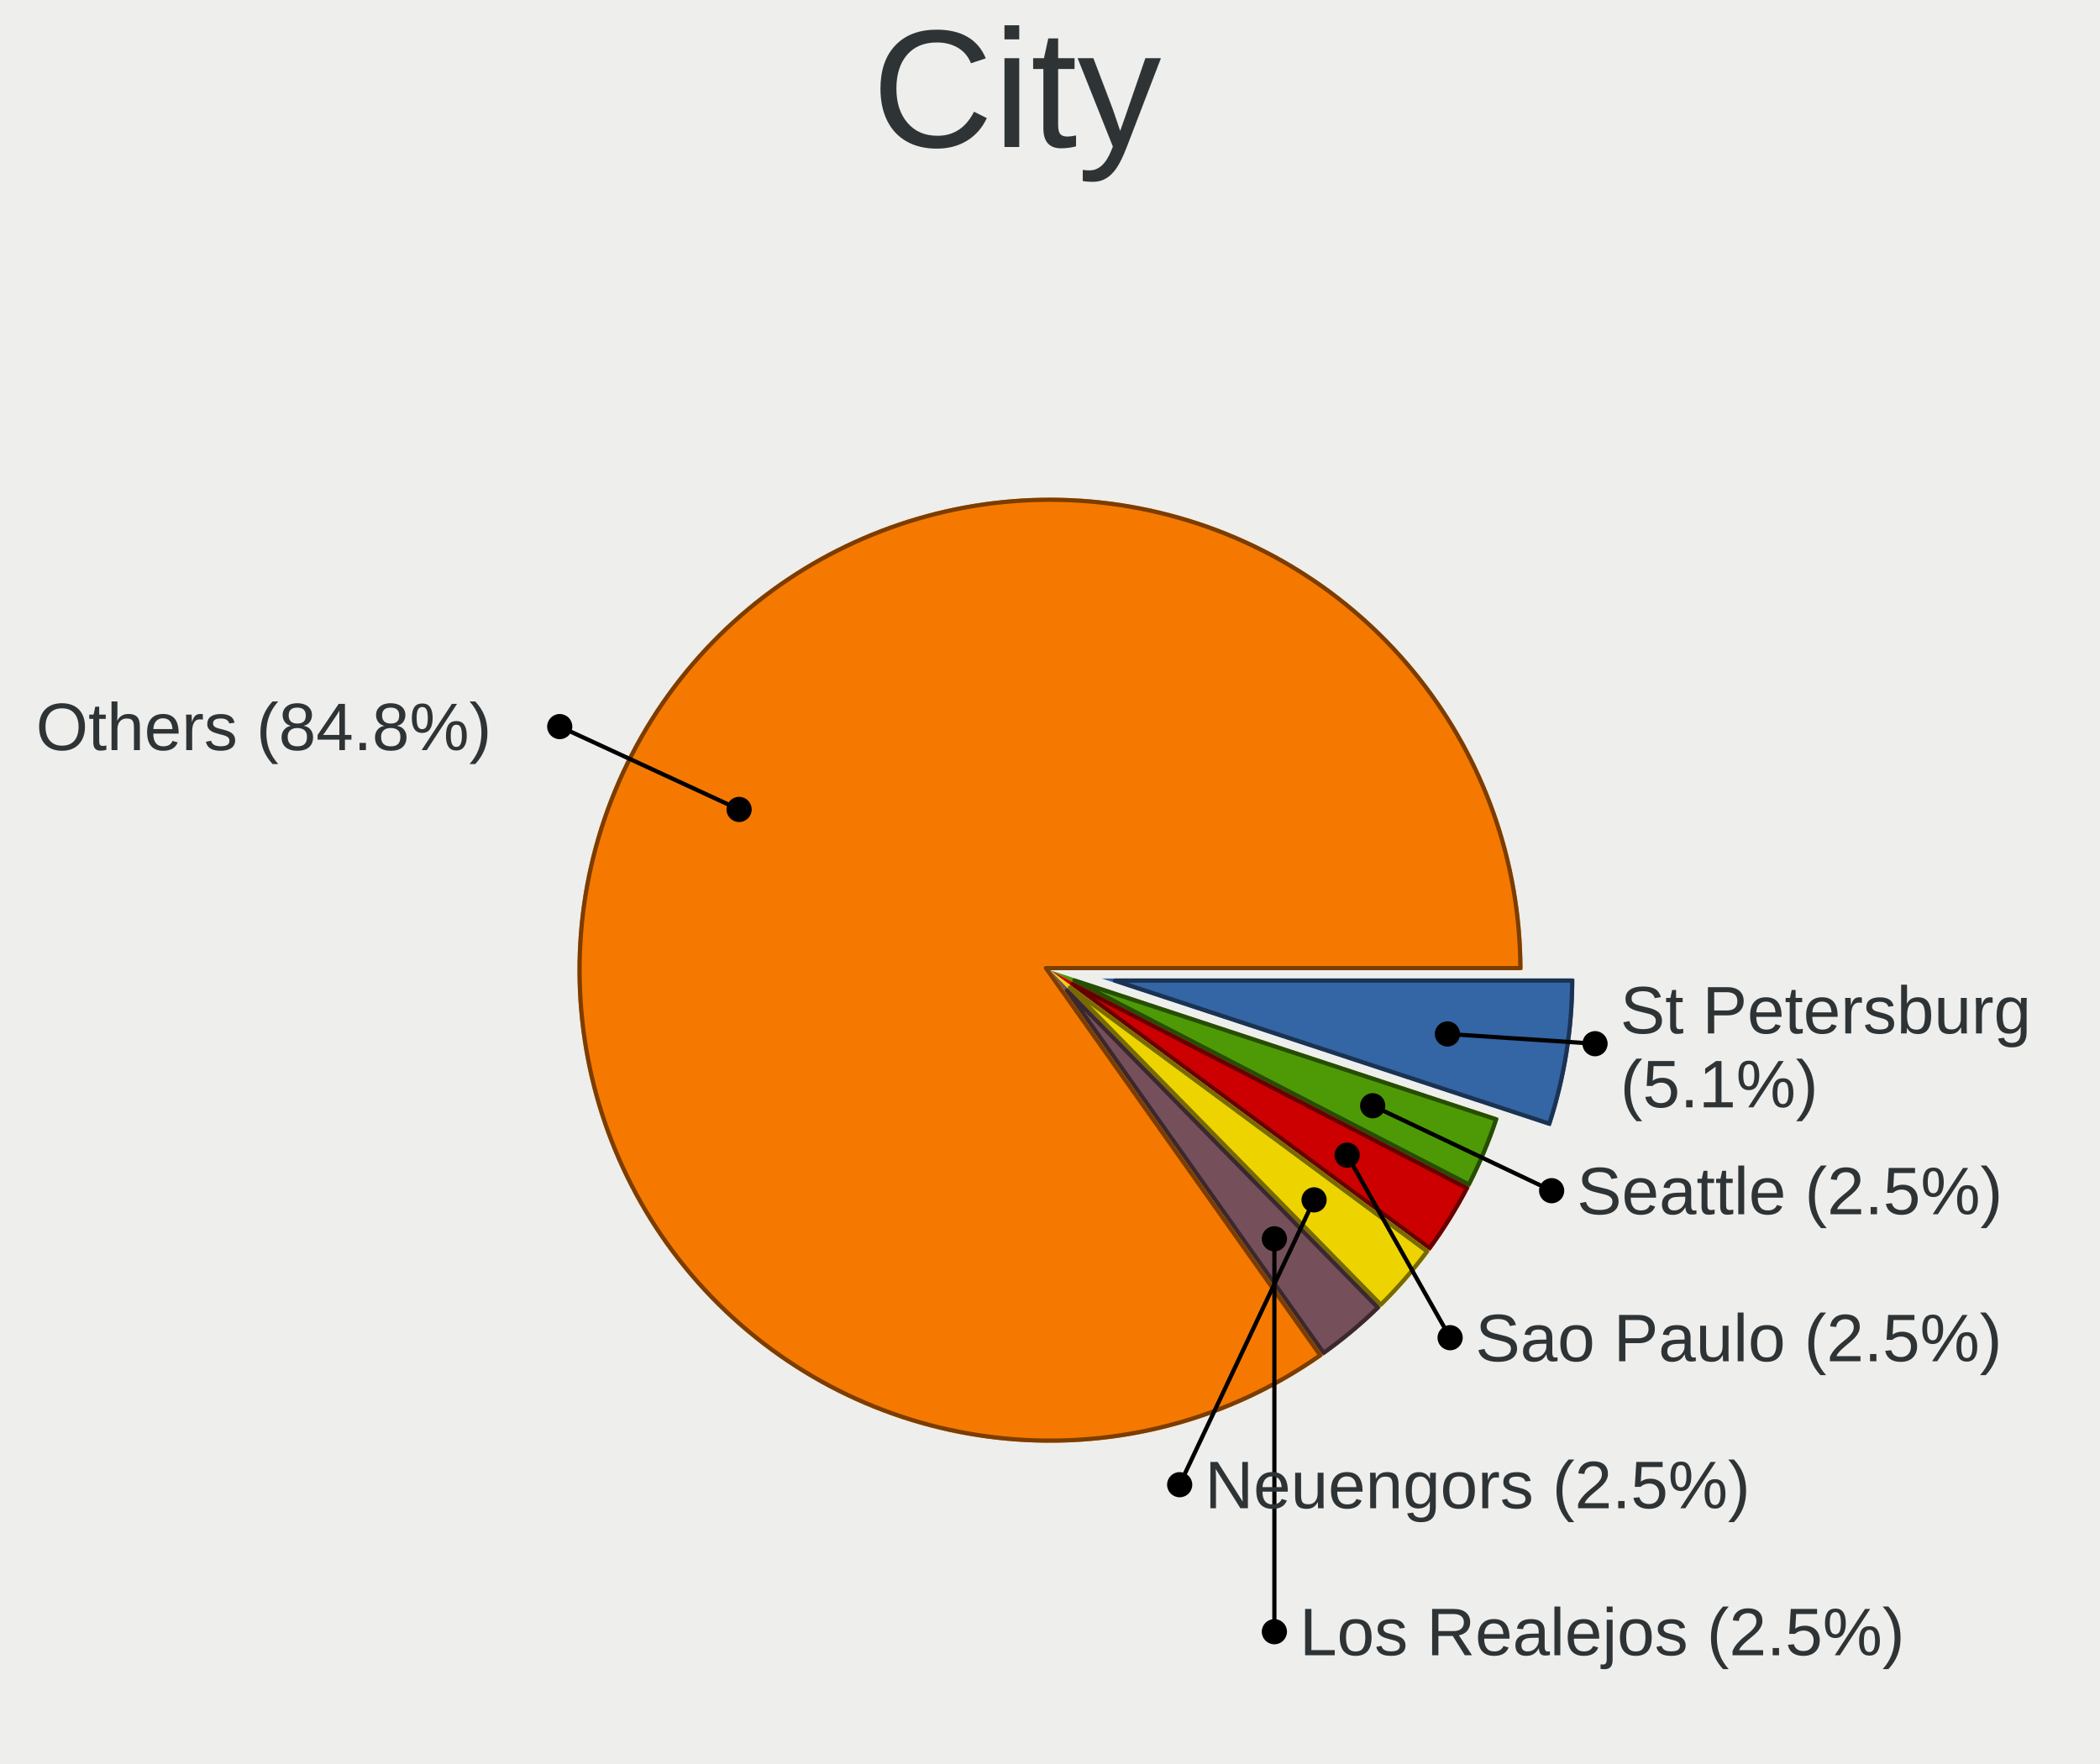
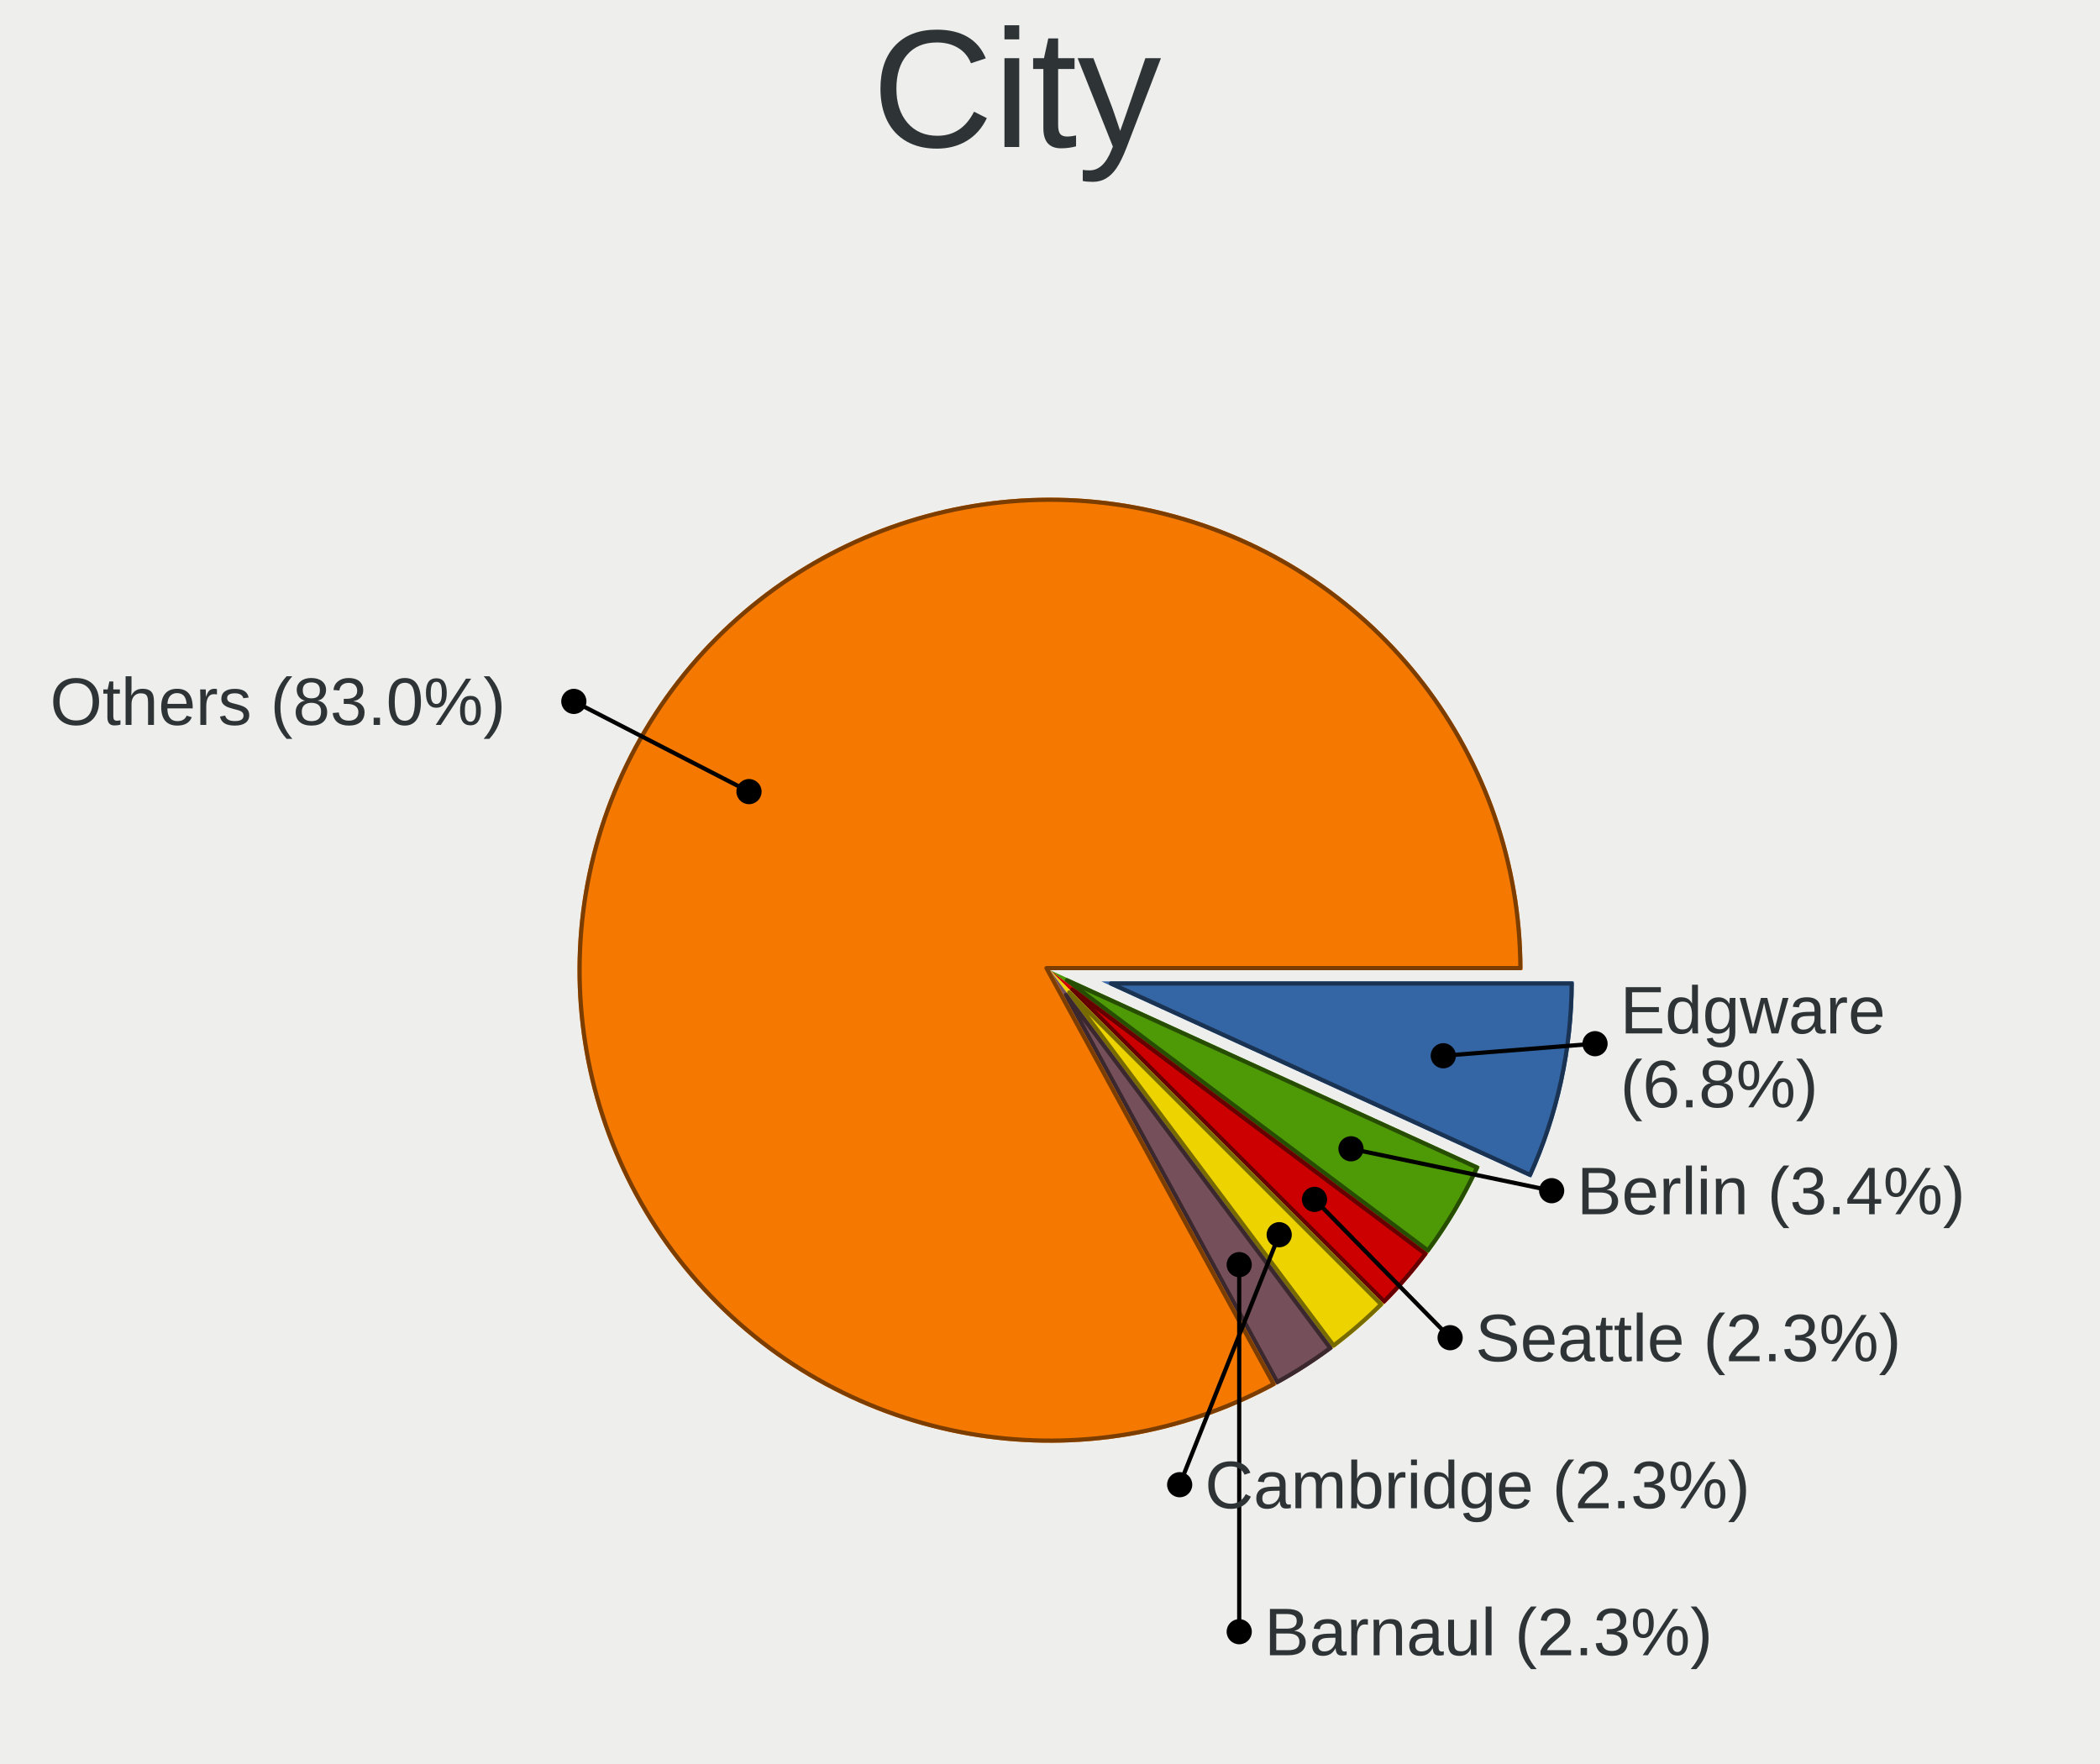
<svg xmlns="http://www.w3.org/2000/svg" width="500" height="420" version="1.0" id="ezcGraph">
  <defs />
  <g id="ezcGraphChart" color-rendering="optimizeQuality" shape-rendering="geometricPrecision" text-rendering="optimizeLegibility">
    <path d=" M 0,420 L 0,0 L 500,0 L 500,420 L 0,420 z " style="fill: #eeeeec; fill-opacity: 1.00; stroke: none;" id="ezcGraphPolygon_1" />
    <path d=" M 0,42 L 0,0 L 500,0 L 500,42 L 0,42 z " style="fill: #000000; fill-opacity: 0.00; stroke: none;" id="ezcGraphPolygon_2" />
-     <path d="M 262.34,232.98 L 374.84,232.98 A 112.50,112.50 0 0,1 369.20,268.17 z" style="fill: #3465a4; fill-opacity: 1.00; stroke: none;" id="ezcGraphCircleSector_4" />
-     <path d="M 265.46,233.48 L 374.34,233.48 A 112.00,112.00 0 0,1 368.88,267.54 z" style="fill: none; stroke: #1a3352; stroke-width: 1; stroke-opacity: 1.00; stroke-linecap: round; stroke-linejoin: round;" id="ezcGraphCircleSector_5" />
-     <path d="M 250.00,231.00 L 356.85,266.19 A 112.50,112.50 0 0,1 349.93,282.67 z" style="fill: #4e9a06; fill-opacity: 1.00; stroke: none;" id="ezcGraphCircleSector_6" />
-     <path d="M 255.80,233.44 L 356.22,266.51 A 112.00,112.00 0 0,1 349.72,282.00 z" style="fill: none; stroke: #274d03; stroke-width: 1; stroke-opacity: 1.00; stroke-linecap: round; stroke-linejoin: round;" id="ezcGraphCircleSector_7" />
-     <path d="M 250.00,231.00 L 349.93,282.67 A 112.50,112.50 0 0,1 340.49,297.85 z" style="fill: #cc0000; fill-opacity: 1.00; stroke: none;" id="ezcGraphCircleSector_8" />
-     <path d="M 255.34,234.33 L 349.26,282.89 A 112.00,112.00 0 0,1 340.38,297.15 z" style="fill: none; stroke: #660000; stroke-width: 1; stroke-opacity: 1.00; stroke-linecap: round; stroke-linejoin: round;" id="ezcGraphCircleSector_9" />
-     <path d="M 250.00,231.00 L 340.49,297.85 A 112.50,112.50 0 0,1 328.75,311.34 z" style="fill: #edd400; fill-opacity: 1.00; stroke: none;" id="ezcGraphCircleSector_10" />
-     <path d="M 254.75,235.13 L 339.79,297.95 A 112.00,112.00 0 0,1 328.76,310.63 z" style="fill: none; stroke: #776a00; stroke-width: 1; stroke-opacity: 1.00; stroke-linecap: round; stroke-linejoin: round;" id="ezcGraphCircleSector_11" />
-     <path d="M 250.00,231.00 L 328.75,311.34 A 112.50,112.50 0 0,1 315.04,322.80 z" style="fill: #75505b; fill-opacity: 1.00; stroke: none;" id="ezcGraphCircleSector_12" />
-     <path d="M 254.03,235.83 L 328.05,311.33 A 112.00,112.00 0 0,1 315.15,322.10 z" style="fill: none; stroke: #3b282e; stroke-width: 1; stroke-opacity: 1.00; stroke-linecap: round; stroke-linejoin: round;" id="ezcGraphCircleSector_13" />
-     <path d="M 250.00,231.00 L 315.04,322.80 A 112.50,112.50 0 1,1 362.50,231.00 z" style="fill: #f57900; fill-opacity: 1.00; stroke: none;" id="ezcGraphCircleSector_14" />
-     <path d="M 249.03,230.50 L 314.34,322.68 A 112.00,112.00 0 1,1 362.00,230.50 z" style="fill: none; stroke: #7b3d00; stroke-width: 1; stroke-opacity: 1.00; stroke-linecap: round; stroke-linejoin: round;" id="ezcGraphCircleSector_15" />
-     <path d=" M 175.976,192.725 L 133.271,173" style="fill: none; stroke: #000000; stroke-width: 1; stroke-opacity: 1.00; stroke-linecap: round; stroke-linejoin: round;" id="ezcGraphLine_16" />
-     <ellipse cx="175.976" cy="192.725" rx="3" ry="3" style="fill: #000000; fill-opacity: 1.00; stroke: none;" id="ezcGraphCircle_17" />
-     <ellipse cx="133.271" cy="173" rx="3" ry="3" style="fill: #000000; fill-opacity: 1.00; stroke: none;" id="ezcGraphCircle_18" />
-     <path d=" M 344.623,246.18 L 379.769,248.5" style="fill: none; stroke: #000000; stroke-width: 1; stroke-opacity: 1.00; stroke-linecap: round; stroke-linejoin: round;" id="ezcGraphLine_20" />
-     <ellipse cx="344.623" cy="246.18" rx="3" ry="3" style="fill: #000000; fill-opacity: 1.00; stroke: none;" id="ezcGraphCircle_21" />
+     <path d="M 262.21,233.66 L 374.71,233.66 A 112.50,112.50 0 0,1 364.55,280.39 z" style="fill: #3465a4; fill-opacity: 1.00; stroke: none;" id="ezcGraphCircleSector_4" />
+     <path d="M 264.51,234.16 L 374.21,234.16 A 112.00,112.00 0 0,1 364.30,279.73 z" style="fill: none; stroke: #1a3352; stroke-width: 1; stroke-opacity: 1.00; stroke-linecap: round; stroke-linejoin: round;" id="ezcGraphCircleSector_5" />
+     <path d="M 250.00,231.00 L 352.33,277.73 A 112.50,112.50 0 0,1 340.06,298.42 z" style="fill: #4e9a06; fill-opacity: 1.00; stroke: none;" id="ezcGraphCircleSector_6" />
+     <path d="M 254.02,233.39 L 351.67,277.98 A 112.00,112.00 0 0,1 339.96,297.72 z" style="fill: none; stroke: #274d03; stroke-width: 1; stroke-opacity: 1.00; stroke-linecap: round; stroke-linejoin: round;" id="ezcGraphCircleSector_7" />
+     <path d="M 250.00,231.00 L 340.06,298.42 A 112.50,112.50 0 0,1 329.55,310.55 z" style="fill: #cc0000; fill-opacity: 1.00; stroke: none;" id="ezcGraphCircleSector_8" />
+     <path d="M 255.30,235.59 L 339.36,298.52 A 112.00,112.00 0 0,1 329.55,309.84 z" style="fill: none; stroke: #660000; stroke-width: 1; stroke-opacity: 1.00; stroke-linecap: round; stroke-linejoin: round;" id="ezcGraphCircleSector_9" />
+     <path d="M 250.00,231.00 L 329.55,310.55 A 112.50,112.50 0 0,1 317.42,321.06 z" style="fill: #edd400; fill-opacity: 1.00; stroke: none;" id="ezcGraphCircleSector_10" />
+     <path d="M 254.59,236.30 L 328.84,310.55 A 112.00,112.00 0 0,1 317.52,320.36 z" style="fill: none; stroke: #776a00; stroke-width: 1; stroke-opacity: 1.00; stroke-linecap: round; stroke-linejoin: round;" id="ezcGraphCircleSector_11" />
+     <path d="M 250.00,231.00 L 317.42,321.06 A 112.50,112.50 0 0,1 303.92,329.74 z" style="fill: #75505b; fill-opacity: 1.00; stroke: none;" id="ezcGraphCircleSector_12" />
+     <path d="M 253.79,236.90 L 316.72,320.96 A 112.00,112.00 0 0,1 304.11,329.06 z" style="fill: none; stroke: #3b282e; stroke-width: 1; stroke-opacity: 1.00; stroke-linecap: round; stroke-linejoin: round;" id="ezcGraphCircleSector_13" />
+     <path d="M 250.00,231.00 L 303.92,329.74 A 112.50,112.50 0 1,1 362.50,231.00 z" style="fill: #f57900; fill-opacity: 1.00; stroke: none;" id="ezcGraphCircleSector_14" />
+     <path d="M 249.16,230.50 L 303.24,329.54 A 112.00,112.00 0 1,1 362.00,230.50 z" style="fill: none; stroke: #7b3d00; stroke-width: 1; stroke-opacity: 1.00; stroke-linecap: round; stroke-linejoin: round;" id="ezcGraphCircleSector_15" />
+     <path d=" M 178.332,188.477 L 136.627,167" style="fill: none; stroke: #000000; stroke-width: 1; stroke-opacity: 1.00; stroke-linecap: round; stroke-linejoin: round;" id="ezcGraphLine_16" />
+     <ellipse cx="178.332" cy="188.477" rx="3" ry="3" style="fill: #000000; fill-opacity: 1.00; stroke: none;" id="ezcGraphCircle_17" />
+     <ellipse cx="136.627" cy="167" rx="3" ry="3" style="fill: #000000; fill-opacity: 1.00; stroke: none;" id="ezcGraphCircle_18" />
+     <path d=" M 343.643,251.371 L 379.769,248.5" style="fill: none; stroke: #000000; stroke-width: 1; stroke-opacity: 1.00; stroke-linecap: round; stroke-linejoin: round;" id="ezcGraphLine_20" />
+     <ellipse cx="343.643" cy="251.371" rx="3" ry="3" style="fill: #000000; fill-opacity: 1.00; stroke: none;" id="ezcGraphCircle_21" />
    <ellipse cx="379.769" cy="248.5" rx="3" ry="3" style="fill: #000000; fill-opacity: 1.00; stroke: none;" id="ezcGraphCircle_22" />
-     <path d=" M 326.83,263.273 L 369.44,283.5" style="fill: none; stroke: #000000; stroke-width: 1; stroke-opacity: 1.00; stroke-linecap: round; stroke-linejoin: round;" id="ezcGraphLine_24" />
-     <ellipse cx="326.83" cy="263.273" rx="3" ry="3" style="fill: #000000; fill-opacity: 1.00; stroke: none;" id="ezcGraphCircle_25" />
+     <path d=" M 321.668,273.522 L 369.44,283.5" style="fill: none; stroke: #000000; stroke-width: 1; stroke-opacity: 1.00; stroke-linecap: round; stroke-linejoin: round;" id="ezcGraphLine_24" />
+     <ellipse cx="321.668" cy="273.522" rx="3" ry="3" style="fill: #000000; fill-opacity: 1.00; stroke: none;" id="ezcGraphCircle_25" />
    <ellipse cx="369.44" cy="283.5" rx="3" ry="3" style="fill: #000000; fill-opacity: 1.00; stroke: none;" id="ezcGraphCircle_26" />
-     <path d=" M 320.749,275.035 L 345.268,318.5" style="fill: none; stroke: #000000; stroke-width: 1; stroke-opacity: 1.00; stroke-linecap: round; stroke-linejoin: round;" id="ezcGraphLine_28" />
-     <ellipse cx="320.749" cy="275.035" rx="3" ry="3" style="fill: #000000; fill-opacity: 1.00; stroke: none;" id="ezcGraphCircle_29" />
+     <path d=" M 312.979,285.572 L 345.268,318.5" style="fill: none; stroke: #000000; stroke-width: 1; stroke-opacity: 1.00; stroke-linecap: round; stroke-linejoin: round;" id="ezcGraphLine_28" />
+     <ellipse cx="312.979" cy="285.572" rx="3" ry="3" style="fill: #000000; fill-opacity: 1.00; stroke: none;" id="ezcGraphCircle_29" />
    <ellipse cx="345.268" cy="318.5" rx="3" ry="3" style="fill: #000000; fill-opacity: 1.00; stroke: none;" id="ezcGraphCircle_30" />
-     <path d=" M 312.88,285.685 L 280.875,353.5" style="fill: none; stroke: #000000; stroke-width: 1; stroke-opacity: 1.00; stroke-linecap: round; stroke-linejoin: round;" id="ezcGraphLine_32" />
-     <ellipse cx="312.88" cy="285.685" rx="3" ry="3" style="fill: #000000; fill-opacity: 1.00; stroke: none;" id="ezcGraphCircle_33" />
+     <path d=" M 304.572,293.979 L 280.875,353.5" style="fill: none; stroke: #000000; stroke-width: 1; stroke-opacity: 1.00; stroke-linecap: round; stroke-linejoin: round;" id="ezcGraphLine_32" />
+     <ellipse cx="304.572" cy="293.979" rx="3" ry="3" style="fill: #000000; fill-opacity: 1.00; stroke: none;" id="ezcGraphCircle_33" />
    <ellipse cx="280.875" cy="353.5" rx="3" ry="3" style="fill: #000000; fill-opacity: 1.00; stroke: none;" id="ezcGraphCircle_34" />
-     <path d=" M 303.425,294.955 L 303.425,388.5" style="fill: none; stroke: #000000; stroke-width: 1; stroke-opacity: 1.00; stroke-linecap: round; stroke-linejoin: round;" id="ezcGraphLine_36" />
-     <ellipse cx="303.425" cy="294.955" rx="3" ry="3" style="fill: #000000; fill-opacity: 1.00; stroke: none;" id="ezcGraphCircle_37" />
-     <ellipse cx="303.425" cy="388.5" rx="3" ry="3" style="fill: #000000; fill-opacity: 1.00; stroke: none;" id="ezcGraphCircle_38" />
+     <path d=" M 295.053,301.104 L 295.053,388.5" style="fill: none; stroke: #000000; stroke-width: 1; stroke-opacity: 1.00; stroke-linecap: round; stroke-linejoin: round;" id="ezcGraphLine_36" />
+     <ellipse cx="295.053" cy="301.104" rx="3" ry="3" style="fill: #000000; fill-opacity: 1.00; stroke: none;" id="ezcGraphCircle_37" />
+     <ellipse cx="295.053" cy="388.5" rx="3" ry="3" style="fill: #000000; fill-opacity: 1.00; stroke: none;" id="ezcGraphCircle_38" />
    <g id="ezcGraphTextBox_3">
      <path d=" M 207.1,42 L 207.1,0.5 L 293.4,0.5 L 293.4,42 L 207.1,42 z " style="fill: #ffffff; fill-opacity: 0.00; stroke: none;" id="ezcGraphPolygon_40" />
      <text id="ezcGraphTextBox_3_text" x="207.6" text-length="84.8px" y="35" style="font-size: 40px; font-family: 'Arial'; fill: #2e3436; fill-opacity: 1.00; stroke: none;">City</text>
    </g>
    <g id="ezcGraphTextBox_19">
-       <path d=" M 8.051,182 L 8.051,164.5 L 128.271,164.5 L 128.271,182 L 8.051,182 z " style="fill: #ffffff; fill-opacity: 0.00; stroke: none;" id="ezcGraphPolygon_41" />
-       <text id="ezcGraphTextBox_19_text" x="8.551" text-length="118.72px" y="178.6" style="font-size: 16px; font-family: 'Arial'; fill: #2e3436; fill-opacity: 1.00; stroke: none;">Others (84.8%)</text>
+       <path d=" M 11.407,176 L 11.407,158.5 L 131.627,158.5 L 131.627,176 L 11.407,176 z " style="fill: #ffffff; fill-opacity: 0.00; stroke: none;" id="ezcGraphPolygon_41" />
+       <text id="ezcGraphTextBox_19_text" x="11.907" text-length="118.72px" y="172.6" style="font-size: 16px; font-family: 'Arial'; fill: #2e3436; fill-opacity: 1.00; stroke: none;">Others (83.0%)</text>
    </g>
    <g id="ezcGraphTextBox_23">
-       <path d=" M 385.269,265.55 L 385.269,231.95 L 497.009,231.95 L 497.009,265.55 L 385.269,265.55 z " style="fill: #ffffff; fill-opacity: 0.00; stroke: none;" id="ezcGraphPolygon_42" />
-       <text id="ezcGraphTextBox_23_text" x="385.769" text-length="110.24px" y="246.05" style="font-size: 16px; font-family: 'Arial'; fill: #2e3436; fill-opacity: 1.00; stroke: none;">St Petersburg</text>
-       <text id="ezcGraphTextBox_23_text" x="385.769" text-length="50.88px" y="263.65" style="font-size: 16px; font-family: 'Arial'; fill: #2e3436; fill-opacity: 1.00; stroke: none;">(5.1%)</text>
+       <path d=" M 385.269,265.55 L 385.269,231.95 L 446.129,231.95 L 446.129,265.55 L 385.269,265.55 z " style="fill: #ffffff; fill-opacity: 0.00; stroke: none;" id="ezcGraphPolygon_42" />
+       <text id="ezcGraphTextBox_23_text" x="385.769" text-length="59.36px" y="246.05" style="font-size: 16px; font-family: 'Arial'; fill: #2e3436; fill-opacity: 1.00; stroke: none;">Edgware</text>
+       <text id="ezcGraphTextBox_23_text" x="385.769" text-length="50.88px" y="263.65" style="font-size: 16px; font-family: 'Arial'; fill: #2e3436; fill-opacity: 1.00; stroke: none;">(6.8%)</text>
    </g>
    <g id="ezcGraphTextBox_27">
-       <path d=" M 374.94,292.5 L 374.94,275 L 495.161,275 L 495.161,292.5 L 374.94,292.5 z " style="fill: #ffffff; fill-opacity: 0.00; stroke: none;" id="ezcGraphPolygon_43" />
-       <text id="ezcGraphTextBox_27_text" x="375.44" text-length="118.72px" y="289.1" style="font-size: 16px; font-family: 'Arial'; fill: #2e3436; fill-opacity: 1.00; stroke: none;">Seattle (2.5%)</text>
+       <path d=" M 374.94,292.5 L 374.94,275 L 486.68,275 L 486.68,292.5 L 374.94,292.5 z " style="fill: #ffffff; fill-opacity: 0.00; stroke: none;" id="ezcGraphPolygon_43" />
+       <text id="ezcGraphTextBox_27_text" x="375.44" text-length="110.24px" y="289.1" style="font-size: 16px; font-family: 'Arial'; fill: #2e3436; fill-opacity: 1.00; stroke: none;">Berlin (3.4%)</text>
    </g>
    <g id="ezcGraphTextBox_31">
-       <path d=" M 350.768,327.5 L 350.768,310 L 487.948,310 L 487.948,327.5 L 350.768,327.5 z " style="fill: #ffffff; fill-opacity: 0.00; stroke: none;" id="ezcGraphPolygon_44" />
-       <text id="ezcGraphTextBox_31_text" x="351.268" text-length="135.68px" y="324.1" style="font-size: 16px; font-family: 'Arial'; fill: #2e3436; fill-opacity: 1.00; stroke: none;">Sao Paulo (2.5%)</text>
+       <path d=" M 350.768,327.5 L 350.768,310 L 470.988,310 L 470.988,327.5 L 350.768,327.5 z " style="fill: #ffffff; fill-opacity: 0.00; stroke: none;" id="ezcGraphPolygon_44" />
+       <text id="ezcGraphTextBox_31_text" x="351.268" text-length="118.72px" y="324.1" style="font-size: 16px; font-family: 'Arial'; fill: #2e3436; fill-opacity: 1.00; stroke: none;">Seattle (2.3%)</text>
    </g>
    <g id="ezcGraphTextBox_35">
      <path d=" M 286.375,362.5 L 286.375,345 L 423.555,345 L 423.555,362.5 L 286.375,362.5 z " style="fill: #ffffff; fill-opacity: 0.00; stroke: none;" id="ezcGraphPolygon_45" />
-       <text id="ezcGraphTextBox_35_text" x="286.875" text-length="135.68px" y="359.1" style="font-size: 16px; font-family: 'Arial'; fill: #2e3436; fill-opacity: 1.00; stroke: none;">Neuengors (2.5%)</text>
+       <text id="ezcGraphTextBox_35_text" x="286.875" text-length="135.68px" y="359.1" style="font-size: 16px; font-family: 'Arial'; fill: #2e3436; fill-opacity: 1.00; stroke: none;">Cambridge (2.3%)</text>
    </g>
    <g id="ezcGraphTextBox_39">
-       <path d=" M 308.925,397.5 L 308.925,380 L 471.545,380 L 471.545,397.5 L 308.925,397.5 z " style="fill: #ffffff; fill-opacity: 0.00; stroke: none;" id="ezcGraphPolygon_46" />
-       <text id="ezcGraphTextBox_39_text" x="309.425" text-length="161.12px" y="394.1" style="font-size: 16px; font-family: 'Arial'; fill: #2e3436; fill-opacity: 1.00; stroke: none;">Los Realejos (2.5%)</text>
+       <path d=" M 300.553,397.5 L 300.553,380 L 420.773,380 L 420.773,397.5 L 300.553,397.5 z " style="fill: #ffffff; fill-opacity: 0.00; stroke: none;" id="ezcGraphPolygon_46" />
+       <text id="ezcGraphTextBox_39_text" x="301.053" text-length="118.72px" y="394.1" style="font-size: 16px; font-family: 'Arial'; fill: #2e3436; fill-opacity: 1.00; stroke: none;">Barnaul (2.3%)</text>
    </g>
  </g>
</svg>
